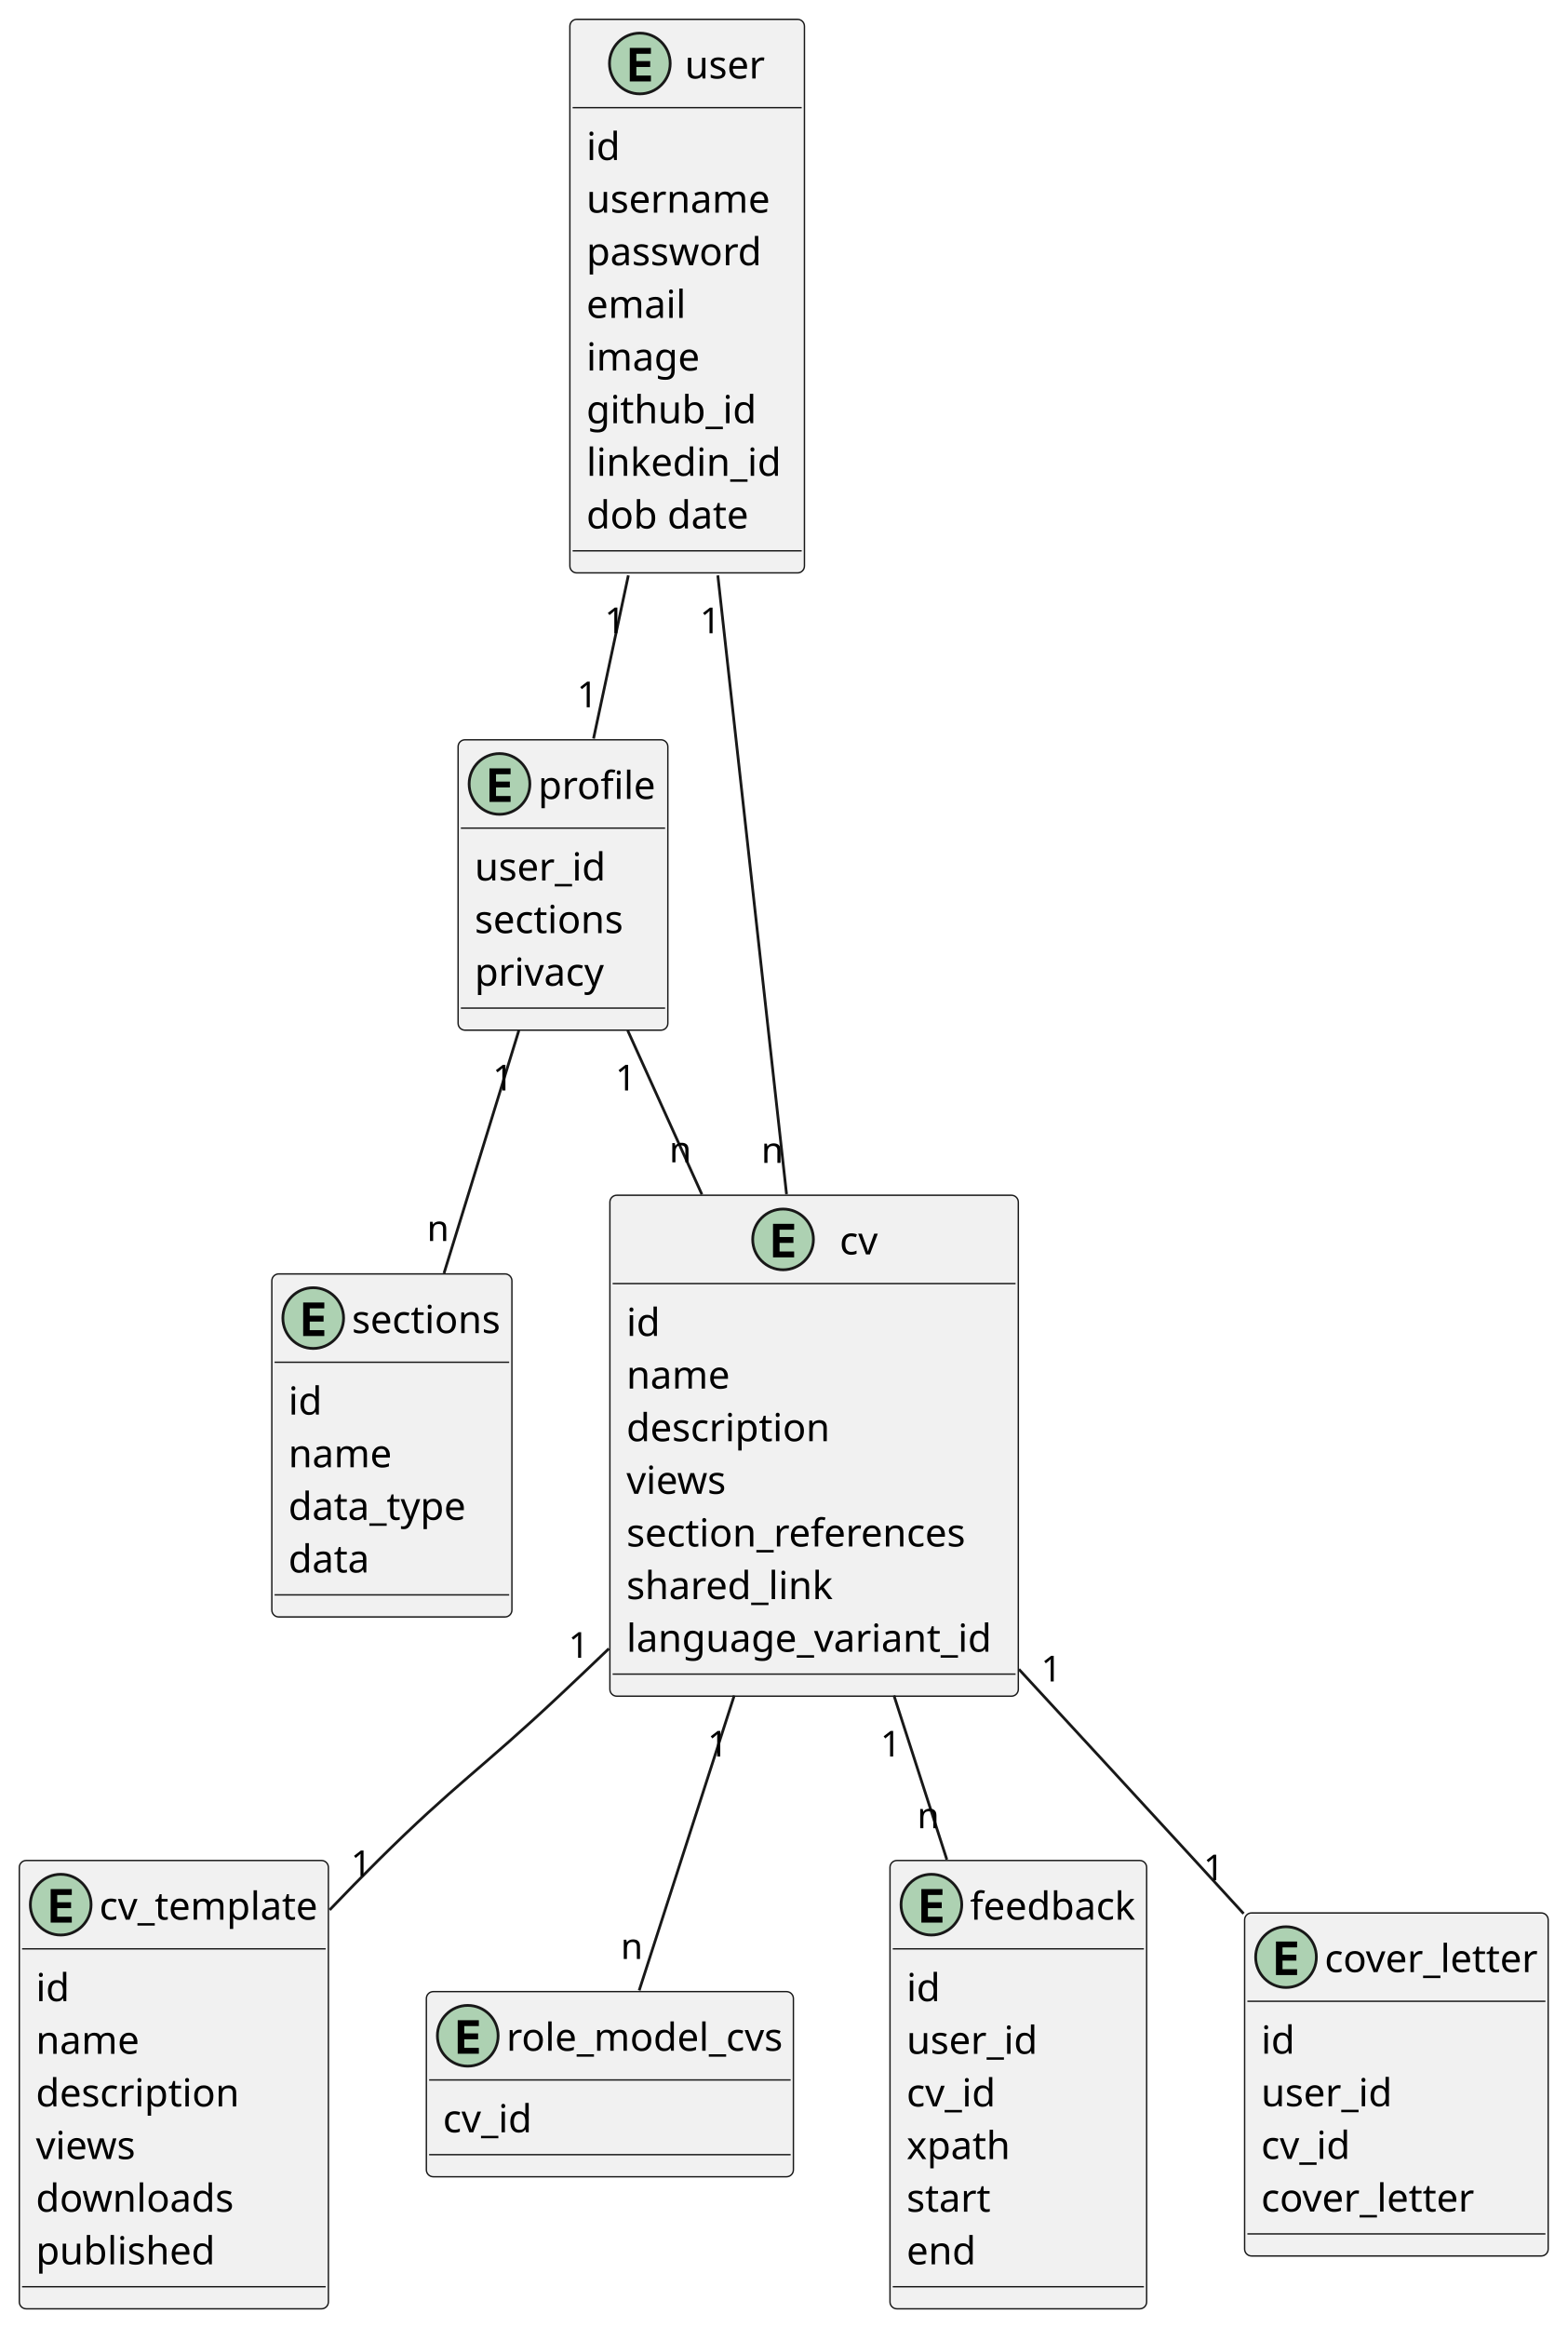
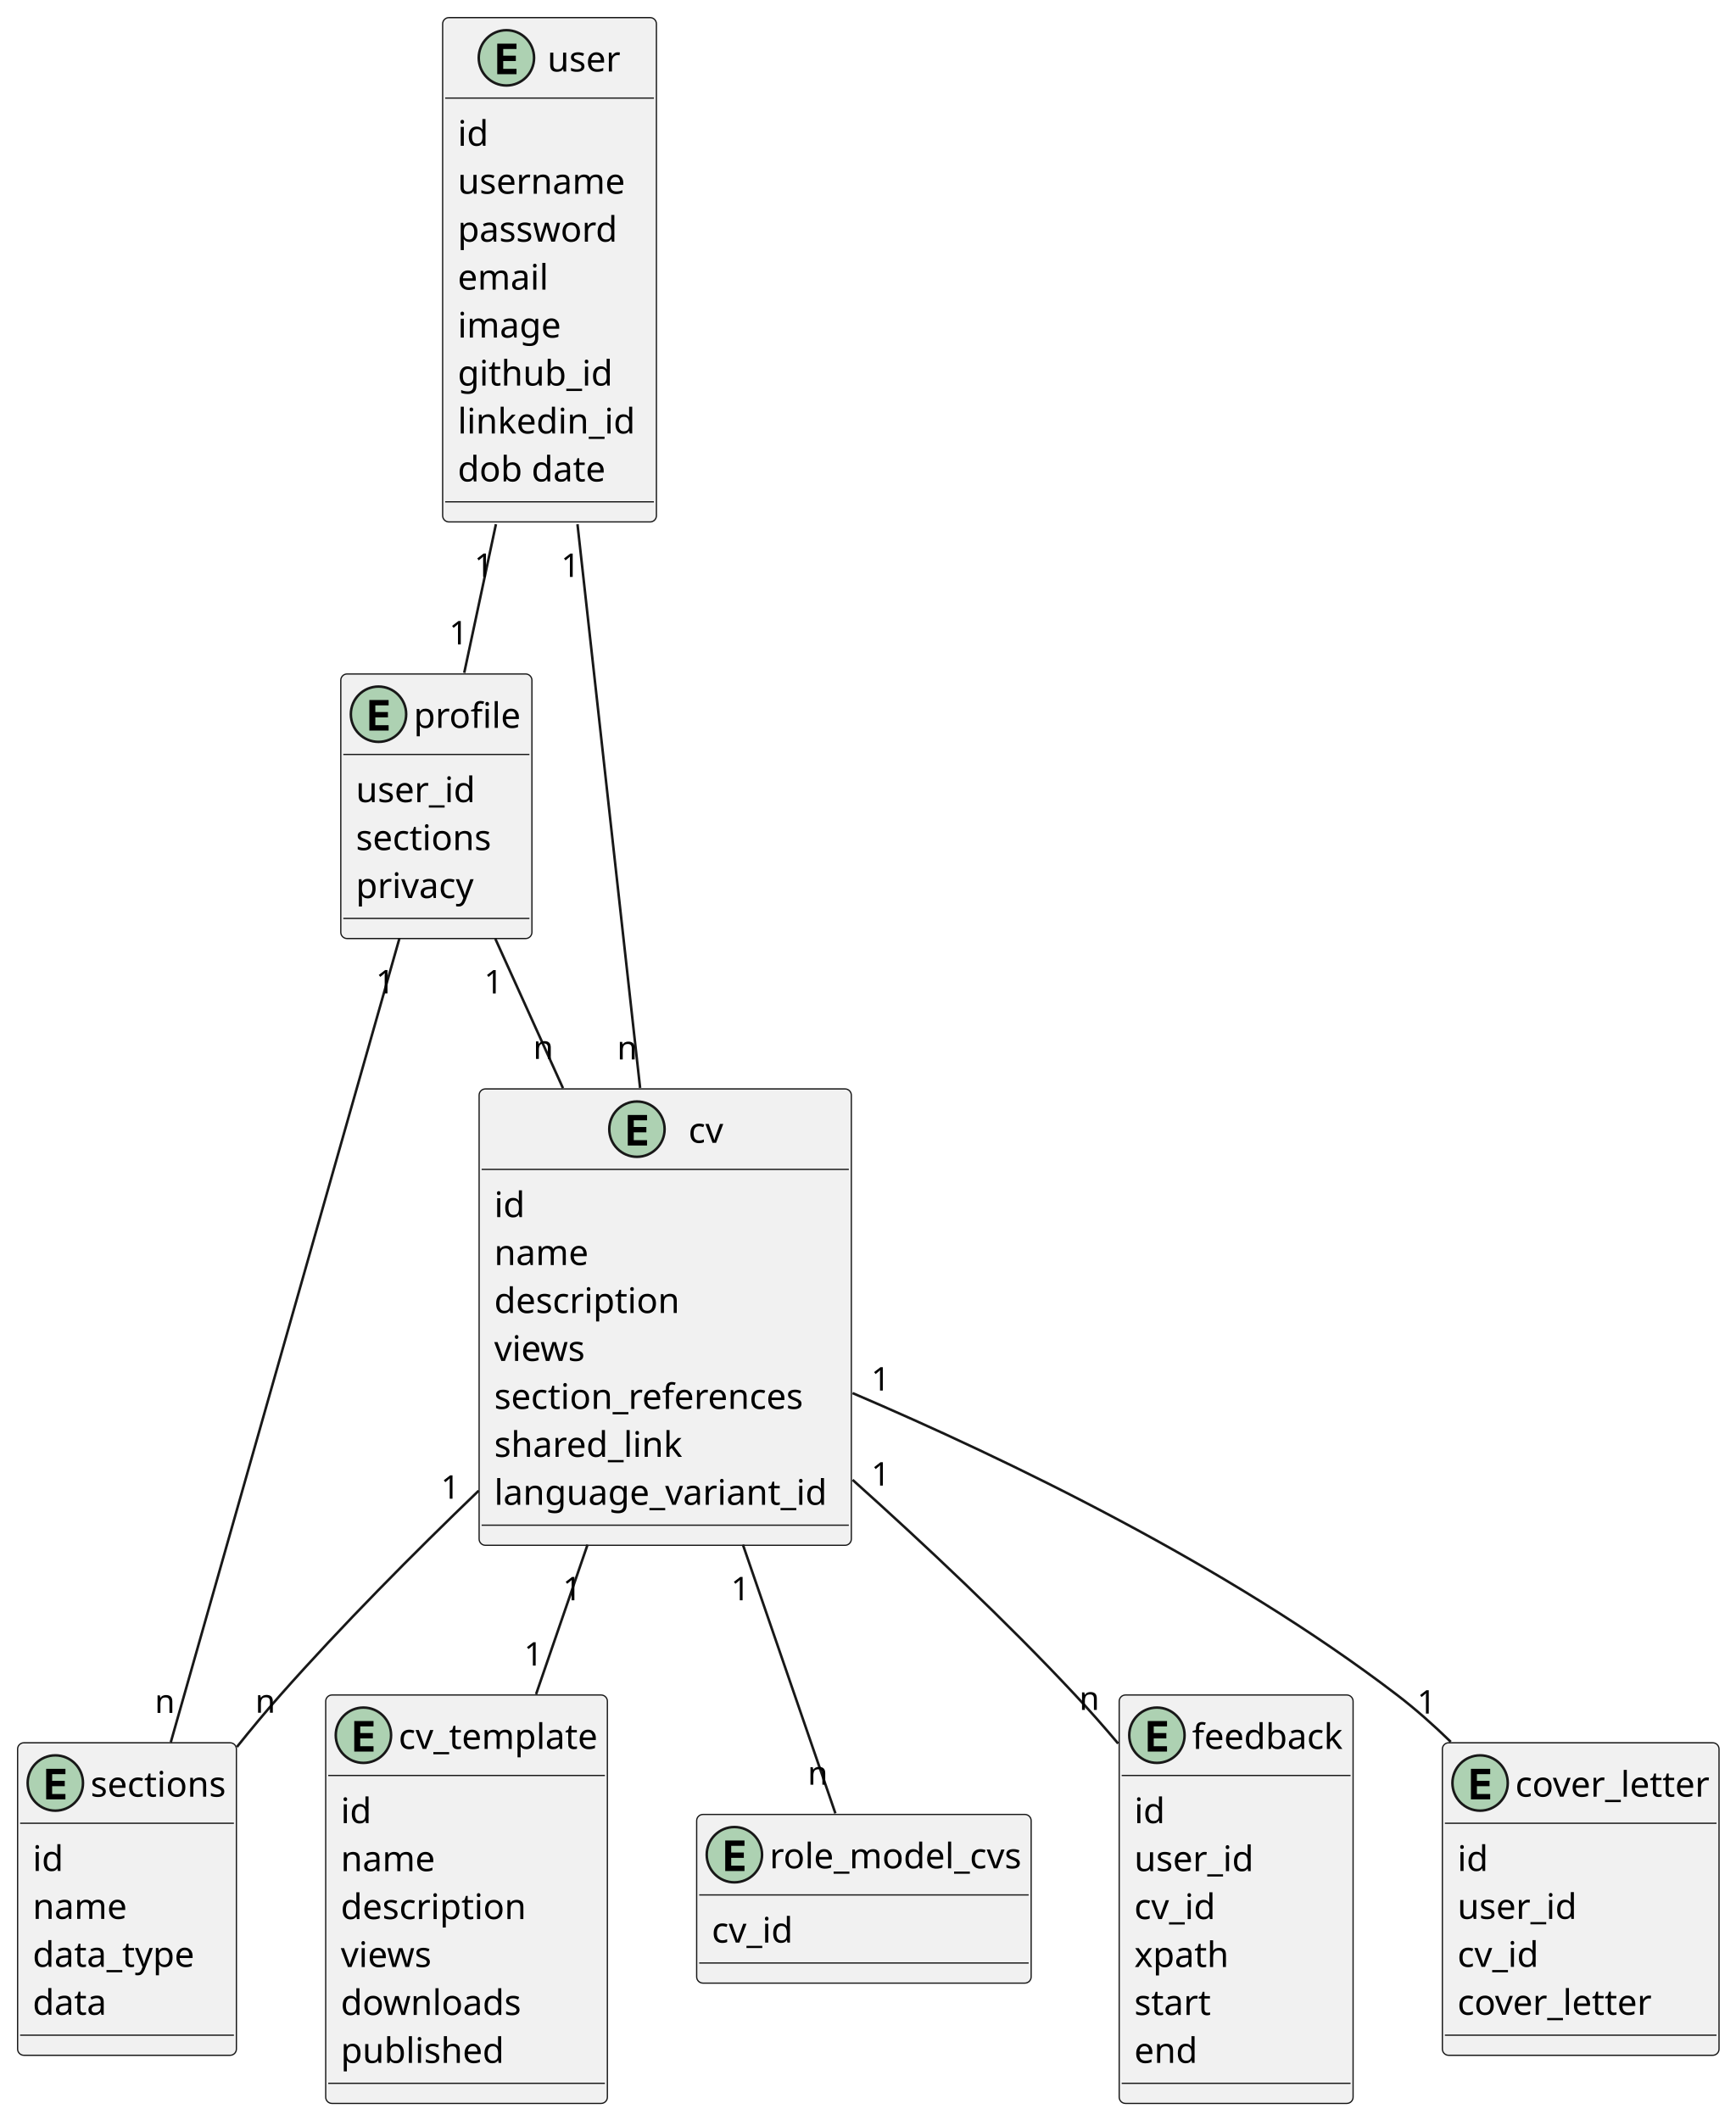
- <svg xmlns="http://www.w3.org/2000/svg" contentStyleType="text/css" height="843px" preserveAspectRatio="none" style="width:568px;height:843px;background:#FFFFFF;" version="1.1" viewBox="0 0 568 843" width="568px" zoomAndPan="magnify">
+ <svg xmlns="http://www.w3.org/2000/svg" contentStyleType="text/css" height="843px" preserveAspectRatio="none" style="width:690px;height:843px;background:#FFFFFF;" version="1.1" viewBox="0 0 690 843" width="690px" zoomAndPan="magnify">
  <defs />
  <g>
    <g id="elem_user">
-       <rect codeLine="2" fill="#F1F1F1" height="200.543" id="user" rx="2.5" ry="2.5" style="stroke:#181818;stroke-width:0.5;" width="85" x="206.5" y="7" />
-       <ellipse cx="231.85" cy="23" fill="#ADD1B2" rx="11" ry="11" style="stroke:#181818;stroke-width:1.0;" />
-       <path d="M228.209,29.5 L228.209,17.359 L235.866,17.359 L235.866,19.484 L230.584,19.484 L230.584,22.141 L235.6,22.141 L235.6,24.266 L230.584,24.266 L230.584,27.375 L235.866,27.375 L235.866,29.5 L228.209,29.5 Z " fill="#000000" />
-       <text fill="#000000" font-family="sans-serif" font-size="14" lengthAdjust="spacing" textLength="30" x="248.15" y="28.432">user</text>
-       <line style="stroke:#181818;stroke-width:0.5;" x1="207.5" x2="290.5" y1="39" y2="39" />
-       <text fill="#000000" font-family="sans-serif" font-size="14" lengthAdjust="spacing" textLength="13" x="212.5" y="57.966">id</text>
-       <text fill="#000000" font-family="sans-serif" font-size="14" lengthAdjust="spacing" textLength="68" x="212.5" y="77.034">username</text>
-       <text fill="#000000" font-family="sans-serif" font-size="14" lengthAdjust="spacing" textLength="65" x="212.5" y="96.102">password</text>
-       <text fill="#000000" font-family="sans-serif" font-size="14" lengthAdjust="spacing" textLength="37" x="212.5" y="115.17">email</text>
-       <text fill="#000000" font-family="sans-serif" font-size="14" lengthAdjust="spacing" textLength="42" x="212.5" y="134.238">image</text>
-       <text fill="#000000" font-family="sans-serif" font-size="14" lengthAdjust="spacing" textLength="64" x="212.5" y="153.305">github_id</text>
-       <text fill="#000000" font-family="sans-serif" font-size="14" lengthAdjust="spacing" textLength="73" x="212.5" y="172.373">linkedin_id</text>
-       <text fill="#000000" font-family="sans-serif" font-size="14" lengthAdjust="spacing" textLength="60" x="212.5" y="191.441">dob date</text>
-       <line style="stroke:#181818;stroke-width:0.5;" x1="207.5" x2="290.5" y1="199.543" y2="199.543" />
+       <rect codeLine="2" fill="#F1F1F1" height="200.543" id="user" rx="2.5" ry="2.5" style="stroke:#181818;stroke-width:0.5;" width="85" x="176" y="7" />
+       <ellipse cx="201.35" cy="23" fill="#ADD1B2" rx="11" ry="11" style="stroke:#181818;stroke-width:1.0;" />
+       <path d="M197.709,29.5 L197.709,17.359 L205.366,17.359 L205.366,19.484 L200.084,19.484 L200.084,22.141 L205.1,22.141 L205.1,24.266 L200.084,24.266 L200.084,27.375 L205.366,27.375 L205.366,29.5 L197.709,29.5 Z " fill="#000000" />
+       <text fill="#000000" font-family="sans-serif" font-size="14" lengthAdjust="spacing" textLength="30" x="217.65" y="28.432">user</text>
+       <line style="stroke:#181818;stroke-width:0.5;" x1="177" x2="260" y1="39" y2="39" />
+       <text fill="#000000" font-family="sans-serif" font-size="14" lengthAdjust="spacing" textLength="13" x="182" y="57.966">id</text>
+       <text fill="#000000" font-family="sans-serif" font-size="14" lengthAdjust="spacing" textLength="68" x="182" y="77.034">username</text>
+       <text fill="#000000" font-family="sans-serif" font-size="14" lengthAdjust="spacing" textLength="65" x="182" y="96.102">password</text>
+       <text fill="#000000" font-family="sans-serif" font-size="14" lengthAdjust="spacing" textLength="37" x="182" y="115.17">email</text>
+       <text fill="#000000" font-family="sans-serif" font-size="14" lengthAdjust="spacing" textLength="42" x="182" y="134.238">image</text>
+       <text fill="#000000" font-family="sans-serif" font-size="14" lengthAdjust="spacing" textLength="64" x="182" y="153.305">github_id</text>
+       <text fill="#000000" font-family="sans-serif" font-size="14" lengthAdjust="spacing" textLength="73" x="182" y="172.373">linkedin_id</text>
+       <text fill="#000000" font-family="sans-serif" font-size="14" lengthAdjust="spacing" textLength="60" x="182" y="191.441">dob date</text>
+       <line style="stroke:#181818;stroke-width:0.5;" x1="177" x2="260" y1="199.543" y2="199.543" />
    </g>
    <g id="elem_cv_template">
-       <rect codeLine="14" fill="#F1F1F1" height="162.407" id="cv_template" rx="2.5" ry="2.5" style="stroke:#181818;stroke-width:0.5;" width="112" x="7" y="674" />
-       <ellipse cx="22" cy="690" fill="#ADD1B2" rx="11" ry="11" style="stroke:#181818;stroke-width:1.0;" />
-       <path d="M18.359,696.5 L18.359,684.359 L26.016,684.359 L26.016,686.484 L20.734,686.484 L20.734,689.141 L25.75,689.141 L25.75,691.266 L20.734,691.266 L20.734,694.375 L26.016,694.375 L26.016,696.5 L18.359,696.5 Z " fill="#000000" />
-       <text fill="#000000" font-family="sans-serif" font-size="14" lengthAdjust="spacing" textLength="80" x="36" y="695.432">cv_template</text>
-       <line style="stroke:#181818;stroke-width:0.5;" x1="8" x2="118" y1="706" y2="706" />
-       <text fill="#000000" font-family="sans-serif" font-size="14" lengthAdjust="spacing" textLength="13" x="13" y="724.966">id</text>
-       <text fill="#000000" font-family="sans-serif" font-size="14" lengthAdjust="spacing" textLength="38" x="13" y="744.034">name</text>
-       <text fill="#000000" font-family="sans-serif" font-size="14" lengthAdjust="spacing" textLength="76" x="13" y="763.102">description</text>
-       <text fill="#000000" font-family="sans-serif" font-size="14" lengthAdjust="spacing" textLength="37" x="13" y="782.17">views</text>
-       <text fill="#000000" font-family="sans-serif" font-size="14" lengthAdjust="spacing" textLength="73" x="13" y="801.238">downloads</text>
-       <text fill="#000000" font-family="sans-serif" font-size="14" lengthAdjust="spacing" textLength="68" x="13" y="820.306">published</text>
-       <line style="stroke:#181818;stroke-width:0.5;" x1="8" x2="118" y1="828.408" y2="828.408" />
+       <rect codeLine="14" fill="#F1F1F1" height="162.407" id="cv_template" rx="2.5" ry="2.5" style="stroke:#181818;stroke-width:0.5;" width="112" x="129.5" y="674" />
+       <ellipse cx="144.5" cy="690" fill="#ADD1B2" rx="11" ry="11" style="stroke:#181818;stroke-width:1.0;" />
+       <path d="M140.859,696.5 L140.859,684.359 L148.516,684.359 L148.516,686.484 L143.234,686.484 L143.234,689.141 L148.25,689.141 L148.25,691.266 L143.234,691.266 L143.234,694.375 L148.516,694.375 L148.516,696.5 L140.859,696.5 Z " fill="#000000" />
+       <text fill="#000000" font-family="sans-serif" font-size="14" lengthAdjust="spacing" textLength="80" x="158.5" y="695.432">cv_template</text>
+       <line style="stroke:#181818;stroke-width:0.5;" x1="130.5" x2="240.5" y1="706" y2="706" />
+       <text fill="#000000" font-family="sans-serif" font-size="14" lengthAdjust="spacing" textLength="13" x="135.5" y="724.966">id</text>
+       <text fill="#000000" font-family="sans-serif" font-size="14" lengthAdjust="spacing" textLength="38" x="135.5" y="744.034">name</text>
+       <text fill="#000000" font-family="sans-serif" font-size="14" lengthAdjust="spacing" textLength="76" x="135.5" y="763.102">description</text>
+       <text fill="#000000" font-family="sans-serif" font-size="14" lengthAdjust="spacing" textLength="37" x="135.5" y="782.17">views</text>
+       <text fill="#000000" font-family="sans-serif" font-size="14" lengthAdjust="spacing" textLength="73" x="135.5" y="801.238">downloads</text>
+       <text fill="#000000" font-family="sans-serif" font-size="14" lengthAdjust="spacing" textLength="68" x="135.5" y="820.306">published</text>
+       <line style="stroke:#181818;stroke-width:0.5;" x1="130.5" x2="240.5" y1="828.408" y2="828.408" />
    </g>
    <g id="elem_profile">
-       <rect codeLine="23" fill="#F1F1F1" height="105.204" id="profile" rx="2.5" ry="2.5" style="stroke:#181818;stroke-width:0.5;" width="76" x="166" y="268" />
-       <ellipse cx="181" cy="284" fill="#ADD1B2" rx="11" ry="11" style="stroke:#181818;stroke-width:1.0;" />
-       <path d="M177.359,290.5 L177.359,278.359 L185.016,278.359 L185.016,280.484 L179.734,280.484 L179.734,283.141 L184.75,283.141 L184.75,285.266 L179.734,285.266 L179.734,288.375 L185.016,288.375 L185.016,290.5 L177.359,290.5 Z " fill="#000000" />
-       <text fill="#000000" font-family="sans-serif" font-size="14" lengthAdjust="spacing" textLength="44" x="195" y="289.432">profile</text>
-       <line style="stroke:#181818;stroke-width:0.5;" x1="167" x2="241" y1="300" y2="300" />
-       <text fill="#000000" font-family="sans-serif" font-size="14" lengthAdjust="spacing" textLength="49" x="172" y="318.966">user_id</text>
-       <text fill="#000000" font-family="sans-serif" font-size="14" lengthAdjust="spacing" textLength="55" x="172" y="338.034">sections</text>
-       <text fill="#000000" font-family="sans-serif" font-size="14" lengthAdjust="spacing" textLength="48" x="172" y="357.102">privacy</text>
-       <line style="stroke:#181818;stroke-width:0.5;" x1="167" x2="241" y1="365.204" y2="365.204" />
+       <rect codeLine="23" fill="#F1F1F1" height="105.204" id="profile" rx="2.5" ry="2.5" style="stroke:#181818;stroke-width:0.5;" width="76" x="135.5" y="268" />
+       <ellipse cx="150.5" cy="284" fill="#ADD1B2" rx="11" ry="11" style="stroke:#181818;stroke-width:1.0;" />
+       <path d="M146.859,290.5 L146.859,278.359 L154.516,278.359 L154.516,280.484 L149.234,280.484 L149.234,283.141 L154.25,283.141 L154.25,285.266 L149.234,285.266 L149.234,288.375 L154.516,288.375 L154.516,290.5 L146.859,290.5 Z " fill="#000000" />
+       <text fill="#000000" font-family="sans-serif" font-size="14" lengthAdjust="spacing" textLength="44" x="164.5" y="289.432">profile</text>
+       <line style="stroke:#181818;stroke-width:0.5;" x1="136.5" x2="210.5" y1="300" y2="300" />
+       <text fill="#000000" font-family="sans-serif" font-size="14" lengthAdjust="spacing" textLength="49" x="141.5" y="318.966">user_id</text>
+       <text fill="#000000" font-family="sans-serif" font-size="14" lengthAdjust="spacing" textLength="55" x="141.5" y="338.034">sections</text>
+       <text fill="#000000" font-family="sans-serif" font-size="14" lengthAdjust="spacing" textLength="48" x="141.5" y="357.102">privacy</text>
+       <line style="stroke:#181818;stroke-width:0.5;" x1="136.5" x2="210.5" y1="365.204" y2="365.204" />
    </g>
    <g id="elem_sections">
-       <rect codeLine="29" fill="#F1F1F1" height="124.272" id="sections" rx="2.5" ry="2.5" style="stroke:#181818;stroke-width:0.5;" width="87" x="98.5" y="461.5" />
-       <ellipse cx="113.5" cy="477.5" fill="#ADD1B2" rx="11" ry="11" style="stroke:#181818;stroke-width:1.0;" />
-       <path d="M109.859,484 L109.859,471.859 L117.516,471.859 L117.516,473.984 L112.234,473.984 L112.234,476.641 L117.25,476.641 L117.25,478.766 L112.234,478.766 L112.234,481.875 L117.516,481.875 L117.516,484 L109.859,484 Z " fill="#000000" />
-       <text fill="#000000" font-family="sans-serif" font-size="14" lengthAdjust="spacing" textLength="55" x="127.5" y="482.932">sections</text>
-       <line style="stroke:#181818;stroke-width:0.5;" x1="99.5" x2="184.5" y1="493.5" y2="493.5" />
-       <text fill="#000000" font-family="sans-serif" font-size="14" lengthAdjust="spacing" textLength="13" x="104.5" y="512.466">id</text>
-       <text fill="#000000" font-family="sans-serif" font-size="14" lengthAdjust="spacing" textLength="38" x="104.5" y="531.534">name</text>
-       <text fill="#000000" font-family="sans-serif" font-size="14" lengthAdjust="spacing" textLength="65" x="104.5" y="550.602">data_type</text>
-       <text fill="#000000" font-family="sans-serif" font-size="14" lengthAdjust="spacing" textLength="30" x="104.5" y="569.67">data</text>
-       <line style="stroke:#181818;stroke-width:0.5;" x1="99.5" x2="184.5" y1="577.772" y2="577.772" />
+       <rect codeLine="29" fill="#F1F1F1" height="124.272" id="sections" rx="2.5" ry="2.5" style="stroke:#181818;stroke-width:0.5;" width="87" x="7" y="693" />
+       <ellipse cx="22" cy="709" fill="#ADD1B2" rx="11" ry="11" style="stroke:#181818;stroke-width:1.0;" />
+       <path d="M18.359,715.5 L18.359,703.359 L26.016,703.359 L26.016,705.484 L20.734,705.484 L20.734,708.141 L25.75,708.141 L25.75,710.266 L20.734,710.266 L20.734,713.375 L26.016,713.375 L26.016,715.5 L18.359,715.5 Z " fill="#000000" />
+       <text fill="#000000" font-family="sans-serif" font-size="14" lengthAdjust="spacing" textLength="55" x="36" y="714.432">sections</text>
+       <line style="stroke:#181818;stroke-width:0.5;" x1="8" x2="93" y1="725" y2="725" />
+       <text fill="#000000" font-family="sans-serif" font-size="14" lengthAdjust="spacing" textLength="13" x="13" y="743.966">id</text>
+       <text fill="#000000" font-family="sans-serif" font-size="14" lengthAdjust="spacing" textLength="38" x="13" y="763.034">name</text>
+       <text fill="#000000" font-family="sans-serif" font-size="14" lengthAdjust="spacing" textLength="65" x="13" y="782.102">data_type</text>
+       <text fill="#000000" font-family="sans-serif" font-size="14" lengthAdjust="spacing" textLength="30" x="13" y="801.17">data</text>
+       <line style="stroke:#181818;stroke-width:0.5;" x1="8" x2="93" y1="809.272" y2="809.272" />
    </g>
    <g id="elem_cv">
-       <rect codeLine="37" fill="#F1F1F1" height="181.475" id="cv" rx="2.5" ry="2.5" style="stroke:#181818;stroke-width:0.5;" width="148" x="221" y="433" />
-       <ellipse cx="283.75" cy="449" fill="#ADD1B2" rx="11" ry="11" style="stroke:#181818;stroke-width:1.0;" />
-       <path d="M280.109,455.5 L280.109,443.359 L287.766,443.359 L287.766,445.484 L282.484,445.484 L282.484,448.141 L287.5,448.141 L287.5,450.266 L282.484,450.266 L282.484,453.375 L287.766,453.375 L287.766,455.5 L280.109,455.5 Z " fill="#000000" />
-       <text fill="#000000" font-family="sans-serif" font-size="14" lengthAdjust="spacing" textLength="14" x="304.25" y="454.432">cv</text>
-       <line style="stroke:#181818;stroke-width:0.5;" x1="222" x2="368" y1="465" y2="465" />
-       <text fill="#000000" font-family="sans-serif" font-size="14" lengthAdjust="spacing" textLength="13" x="227" y="483.966">id</text>
-       <text fill="#000000" font-family="sans-serif" font-size="14" lengthAdjust="spacing" textLength="38" x="227" y="503.034">name</text>
-       <text fill="#000000" font-family="sans-serif" font-size="14" lengthAdjust="spacing" textLength="76" x="227" y="522.102">description</text>
-       <text fill="#000000" font-family="sans-serif" font-size="14" lengthAdjust="spacing" textLength="37" x="227" y="541.17">views</text>
-       <text fill="#000000" font-family="sans-serif" font-size="14" lengthAdjust="spacing" textLength="126" x="227" y="560.238">section_references</text>
-       <text fill="#000000" font-family="sans-serif" font-size="14" lengthAdjust="spacing" textLength="77" x="227" y="579.306">shared_link</text>
-       <text fill="#000000" font-family="sans-serif" font-size="14" lengthAdjust="spacing" textLength="136" x="227" y="598.373">language_variant_id</text>
-       <line style="stroke:#181818;stroke-width:0.5;" x1="222" x2="368" y1="606.475" y2="606.475" />
+       <rect codeLine="37" fill="#F1F1F1" height="181.475" id="cv" rx="2.5" ry="2.5" style="stroke:#181818;stroke-width:0.5;" width="148" x="190.5" y="433" />
+       <ellipse cx="253.25" cy="449" fill="#ADD1B2" rx="11" ry="11" style="stroke:#181818;stroke-width:1.0;" />
+       <path d="M249.609,455.5 L249.609,443.359 L257.266,443.359 L257.266,445.484 L251.984,445.484 L251.984,448.141 L257,448.141 L257,450.266 L251.984,450.266 L251.984,453.375 L257.266,453.375 L257.266,455.5 L249.609,455.5 Z " fill="#000000" />
+       <text fill="#000000" font-family="sans-serif" font-size="14" lengthAdjust="spacing" textLength="14" x="273.75" y="454.432">cv</text>
+       <line style="stroke:#181818;stroke-width:0.5;" x1="191.5" x2="337.5" y1="465" y2="465" />
+       <text fill="#000000" font-family="sans-serif" font-size="14" lengthAdjust="spacing" textLength="13" x="196.5" y="483.966">id</text>
+       <text fill="#000000" font-family="sans-serif" font-size="14" lengthAdjust="spacing" textLength="38" x="196.5" y="503.034">name</text>
+       <text fill="#000000" font-family="sans-serif" font-size="14" lengthAdjust="spacing" textLength="76" x="196.5" y="522.102">description</text>
+       <text fill="#000000" font-family="sans-serif" font-size="14" lengthAdjust="spacing" textLength="37" x="196.5" y="541.17">views</text>
+       <text fill="#000000" font-family="sans-serif" font-size="14" lengthAdjust="spacing" textLength="126" x="196.5" y="560.238">section_references</text>
+       <text fill="#000000" font-family="sans-serif" font-size="14" lengthAdjust="spacing" textLength="77" x="196.5" y="579.306">shared_link</text>
+       <text fill="#000000" font-family="sans-serif" font-size="14" lengthAdjust="spacing" textLength="136" x="196.5" y="598.373">language_variant_id</text>
+       <line style="stroke:#181818;stroke-width:0.5;" x1="191.5" x2="337.5" y1="606.475" y2="606.475" />
    </g>
    <g id="elem_role_model_cvs">
-       <rect codeLine="48" fill="#F1F1F1" height="67.068" id="role_model_cvs" rx="2.5" ry="2.5" style="stroke:#181818;stroke-width:0.5;" width="133" x="154.5" y="721.5" />
-       <ellipse cx="169.5" cy="737.5" fill="#ADD1B2" rx="11" ry="11" style="stroke:#181818;stroke-width:1.0;" />
-       <path d="M165.859,744 L165.859,731.859 L173.516,731.859 L173.516,733.984 L168.234,733.984 L168.234,736.641 L173.25,736.641 L173.25,738.766 L168.234,738.766 L168.234,741.875 L173.516,741.875 L173.516,744 L165.859,744 Z " fill="#000000" />
-       <text fill="#000000" font-family="sans-serif" font-size="14" lengthAdjust="spacing" textLength="101" x="183.5" y="742.932">role_model_cvs</text>
-       <line style="stroke:#181818;stroke-width:0.5;" x1="155.5" x2="286.5" y1="753.5" y2="753.5" />
-       <text fill="#000000" font-family="sans-serif" font-size="14" lengthAdjust="spacing" textLength="33" x="160.5" y="772.466">cv_id</text>
-       <line style="stroke:#181818;stroke-width:0.5;" x1="155.5" x2="286.5" y1="780.568" y2="780.568" />
+       <rect codeLine="48" fill="#F1F1F1" height="67.068" id="role_model_cvs" rx="2.5" ry="2.5" style="stroke:#181818;stroke-width:0.5;" width="133" x="277" y="721.5" />
+       <ellipse cx="292" cy="737.5" fill="#ADD1B2" rx="11" ry="11" style="stroke:#181818;stroke-width:1.0;" />
+       <path d="M288.359,744 L288.359,731.859 L296.016,731.859 L296.016,733.984 L290.734,733.984 L290.734,736.641 L295.75,736.641 L295.75,738.766 L290.734,738.766 L290.734,741.875 L296.016,741.875 L296.016,744 L288.359,744 Z " fill="#000000" />
+       <text fill="#000000" font-family="sans-serif" font-size="14" lengthAdjust="spacing" textLength="101" x="306" y="742.932">role_model_cvs</text>
+       <line style="stroke:#181818;stroke-width:0.5;" x1="278" x2="409" y1="753.5" y2="753.5" />
+       <text fill="#000000" font-family="sans-serif" font-size="14" lengthAdjust="spacing" textLength="33" x="283" y="772.466">cv_id</text>
+       <line style="stroke:#181818;stroke-width:0.5;" x1="278" x2="409" y1="780.568" y2="780.568" />
    </g>
    <g id="elem_feedback">
-       <rect codeLine="53" fill="#F1F1F1" height="162.407" id="feedback" rx="2.5" ry="2.5" style="stroke:#181818;stroke-width:0.5;" width="93" x="322.5" y="674" />
-       <ellipse cx="337.5" cy="690" fill="#ADD1B2" rx="11" ry="11" style="stroke:#181818;stroke-width:1.0;" />
-       <path d="M333.859,696.5 L333.859,684.359 L341.516,684.359 L341.516,686.484 L336.234,686.484 L336.234,689.141 L341.25,689.141 L341.25,691.266 L336.234,691.266 L336.234,694.375 L341.516,694.375 L341.516,696.5 L333.859,696.5 Z " fill="#000000" />
-       <text fill="#000000" font-family="sans-serif" font-size="14" lengthAdjust="spacing" textLength="61" x="351.5" y="695.432">feedback</text>
-       <line style="stroke:#181818;stroke-width:0.5;" x1="323.5" x2="414.5" y1="706" y2="706" />
-       <text fill="#000000" font-family="sans-serif" font-size="14" lengthAdjust="spacing" textLength="13" x="328.5" y="724.966">id</text>
-       <text fill="#000000" font-family="sans-serif" font-size="14" lengthAdjust="spacing" textLength="49" x="328.5" y="744.034">user_id</text>
-       <text fill="#000000" font-family="sans-serif" font-size="14" lengthAdjust="spacing" textLength="33" x="328.5" y="763.102">cv_id</text>
-       <text fill="#000000" font-family="sans-serif" font-size="14" lengthAdjust="spacing" textLength="38" x="328.5" y="782.17">xpath</text>
-       <text fill="#000000" font-family="sans-serif" font-size="14" lengthAdjust="spacing" textLength="31" x="328.5" y="801.238">start</text>
-       <text fill="#000000" font-family="sans-serif" font-size="14" lengthAdjust="spacing" textLength="26" x="328.5" y="820.306">end</text>
-       <line style="stroke:#181818;stroke-width:0.5;" x1="323.5" x2="414.5" y1="828.408" y2="828.408" />
+       <rect codeLine="53" fill="#F1F1F1" height="162.407" id="feedback" rx="2.5" ry="2.5" style="stroke:#181818;stroke-width:0.5;" width="93" x="445" y="674" />
+       <ellipse cx="460" cy="690" fill="#ADD1B2" rx="11" ry="11" style="stroke:#181818;stroke-width:1.0;" />
+       <path d="M456.359,696.5 L456.359,684.359 L464.016,684.359 L464.016,686.484 L458.734,686.484 L458.734,689.141 L463.75,689.141 L463.75,691.266 L458.734,691.266 L458.734,694.375 L464.016,694.375 L464.016,696.5 L456.359,696.5 Z " fill="#000000" />
+       <text fill="#000000" font-family="sans-serif" font-size="14" lengthAdjust="spacing" textLength="61" x="474" y="695.432">feedback</text>
+       <line style="stroke:#181818;stroke-width:0.5;" x1="446" x2="537" y1="706" y2="706" />
+       <text fill="#000000" font-family="sans-serif" font-size="14" lengthAdjust="spacing" textLength="13" x="451" y="724.966">id</text>
+       <text fill="#000000" font-family="sans-serif" font-size="14" lengthAdjust="spacing" textLength="49" x="451" y="744.034">user_id</text>
+       <text fill="#000000" font-family="sans-serif" font-size="14" lengthAdjust="spacing" textLength="33" x="451" y="763.102">cv_id</text>
+       <text fill="#000000" font-family="sans-serif" font-size="14" lengthAdjust="spacing" textLength="38" x="451" y="782.17">xpath</text>
+       <text fill="#000000" font-family="sans-serif" font-size="14" lengthAdjust="spacing" textLength="31" x="451" y="801.238">start</text>
+       <text fill="#000000" font-family="sans-serif" font-size="14" lengthAdjust="spacing" textLength="26" x="451" y="820.306">end</text>
+       <line style="stroke:#181818;stroke-width:0.5;" x1="446" x2="537" y1="828.408" y2="828.408" />
    </g>
    <g id="elem_cover_letter">
-       <rect codeLine="63" fill="#F1F1F1" height="124.272" id="cover_letter" rx="2.5" ry="2.5" style="stroke:#181818;stroke-width:0.5;" width="110" x="451" y="693" />
-       <ellipse cx="466" cy="709" fill="#ADD1B2" rx="11" ry="11" style="stroke:#181818;stroke-width:1.0;" />
-       <path d="M462.359,715.5 L462.359,703.359 L470.016,703.359 L470.016,705.484 L464.734,705.484 L464.734,708.141 L469.75,708.141 L469.75,710.266 L464.734,710.266 L464.734,713.375 L470.016,713.375 L470.016,715.5 L462.359,715.5 Z " fill="#000000" />
-       <text fill="#000000" font-family="sans-serif" font-size="14" lengthAdjust="spacing" textLength="78" x="480" y="714.432">cover_letter</text>
-       <line style="stroke:#181818;stroke-width:0.5;" x1="452" x2="560" y1="725" y2="725" />
-       <text fill="#000000" font-family="sans-serif" font-size="14" lengthAdjust="spacing" textLength="13" x="457" y="743.966">id</text>
-       <text fill="#000000" font-family="sans-serif" font-size="14" lengthAdjust="spacing" textLength="49" x="457" y="763.034">user_id</text>
-       <text fill="#000000" font-family="sans-serif" font-size="14" lengthAdjust="spacing" textLength="33" x="457" y="782.102">cv_id</text>
-       <text fill="#000000" font-family="sans-serif" font-size="14" lengthAdjust="spacing" textLength="78" x="457" y="801.17">cover_letter</text>
-       <line style="stroke:#181818;stroke-width:0.5;" x1="452" x2="560" y1="809.272" y2="809.272" />
+       <rect codeLine="63" fill="#F1F1F1" height="124.272" id="cover_letter" rx="2.5" ry="2.5" style="stroke:#181818;stroke-width:0.5;" width="110" x="573.5" y="693" />
+       <ellipse cx="588.5" cy="709" fill="#ADD1B2" rx="11" ry="11" style="stroke:#181818;stroke-width:1.0;" />
+       <path d="M584.859,715.5 L584.859,703.359 L592.516,703.359 L592.516,705.484 L587.234,705.484 L587.234,708.141 L592.25,708.141 L592.25,710.266 L587.234,710.266 L587.234,713.375 L592.516,713.375 L592.516,715.5 L584.859,715.5 Z " fill="#000000" />
+       <text fill="#000000" font-family="sans-serif" font-size="14" lengthAdjust="spacing" textLength="78" x="602.5" y="714.432">cover_letter</text>
+       <line style="stroke:#181818;stroke-width:0.5;" x1="574.5" x2="682.5" y1="725" y2="725" />
+       <text fill="#000000" font-family="sans-serif" font-size="14" lengthAdjust="spacing" textLength="13" x="579.5" y="743.966">id</text>
+       <text fill="#000000" font-family="sans-serif" font-size="14" lengthAdjust="spacing" textLength="49" x="579.5" y="763.034">user_id</text>
+       <text fill="#000000" font-family="sans-serif" font-size="14" lengthAdjust="spacing" textLength="33" x="579.5" y="782.102">cv_id</text>
+       <text fill="#000000" font-family="sans-serif" font-size="14" lengthAdjust="spacing" textLength="78" x="579.5" y="801.17">cover_letter</text>
+       <line style="stroke:#181818;stroke-width:0.5;" x1="574.5" x2="682.5" y1="809.272" y2="809.272" />
    </g>
    <g id="link_user_profile">
-       <path codeLine="72" d="M227.69,208.44 C223.32,228.89 218.9,249.62 215.08,267.55 " fill="none" id="user-profile" style="stroke:#181818;stroke-width:1.0;" />
-       <text fill="#000000" font-family="sans-serif" font-size="13" lengthAdjust="spacing" textLength="7" x="219.101" y="229.385">1</text>
-       <text fill="#000000" font-family="sans-serif" font-size="13" lengthAdjust="spacing" textLength="7" x="209.099" y="256.223">1</text>
+       <path codeLine="72" d="M197.19,208.44 C192.82,228.89 188.4,249.62 184.58,267.55 " fill="none" id="user-profile" style="stroke:#181818;stroke-width:1.0;" />
+       <text fill="#000000" font-family="sans-serif" font-size="13" lengthAdjust="spacing" textLength="7" x="188.601" y="229.385">1</text>
+       <text fill="#000000" font-family="sans-serif" font-size="13" lengthAdjust="spacing" textLength="7" x="178.599" y="256.223">1</text>
    </g>
    <g id="link_profile_sections">
-       <path codeLine="73" d="M188.03,373.26 C179.75,400.13 169.57,433.13 160.89,461.27 " fill="none" id="profile-sections" style="stroke:#181818;stroke-width:1.0;" />
-       <text fill="#000000" font-family="sans-serif" font-size="13" lengthAdjust="spacing" textLength="7" x="178.535" y="395.038">1</text>
-       <text fill="#000000" font-family="sans-serif" font-size="13" lengthAdjust="spacing" textLength="8" x="154.705" y="449.573">n</text>
+       <path codeLine="73" d="M158.79,373.24 C135.99,453.4 92.23,607.25 67.9,692.81 " fill="none" id="profile-sections" style="stroke:#181818;stroke-width:1.0;" />
+       <text fill="#000000" font-family="sans-serif" font-size="13" lengthAdjust="spacing" textLength="7" x="149.457" y="395.016">1</text>
+       <text fill="#000000" font-family="sans-serif" font-size="13" lengthAdjust="spacing" textLength="8" x="61.533" y="681.118">n</text>
    </g>
    <g id="link_user_cv">
-       <path codeLine="74" d="M260.11,208.45 C267.7,276.77 277.67,366.55 285.01,432.61 " fill="none" id="user-cv" style="stroke:#181818;stroke-width:1.0;" />
-       <text fill="#000000" font-family="sans-serif" font-size="13" lengthAdjust="spacing" textLength="7" x="253.597" y="229.396">1</text>
-       <text fill="#000000" font-family="sans-serif" font-size="13" lengthAdjust="spacing" textLength="8" x="275.851" y="421.286">n</text>
+       <path codeLine="74" d="M229.61,208.45 C237.2,276.77 247.17,366.55 254.51,432.61 " fill="none" id="user-cv" style="stroke:#181818;stroke-width:1.0;" />
+       <text fill="#000000" font-family="sans-serif" font-size="13" lengthAdjust="spacing" textLength="7" x="223.097" y="229.396">1</text>
+       <text fill="#000000" font-family="sans-serif" font-size="13" lengthAdjust="spacing" textLength="8" x="245.351" y="421.286">n</text>
    </g>
    <g id="link_cv_role_model_cvs">
-       <path codeLine="75" d="M266.07,614.22 C253.95,651.81 240.62,693.16 231.62,721.07 " fill="none" id="cv-role_model_cvs" style="stroke:#181818;stroke-width:1.0;" />
-       <text fill="#000000" font-family="sans-serif" font-size="13" lengthAdjust="spacing" textLength="7" x="256.384" y="636.343">1</text>
-       <text fill="#000000" font-family="sans-serif" font-size="13" lengthAdjust="spacing" textLength="8" x="224.923" y="709.676">n</text>
+       <path codeLine="75" d="M295.38,614.22 C308.32,651.81 322.56,693.16 332.16,721.07 " fill="none" id="cv-role_model_cvs" style="stroke:#181818;stroke-width:1.0;" />
+       <text fill="#000000" font-family="sans-serif" font-size="13" lengthAdjust="spacing" textLength="7" x="290.647" y="636.343">1</text>
+       <text fill="#000000" font-family="sans-serif" font-size="13" lengthAdjust="spacing" textLength="8" x="321.14" y="709.676">n</text>
    </g>
    <g id="link_cv_feedback">
-       <path codeLine="76" d="M323.93,614.22 C330.25,633.83 336.91,654.47 343.1,673.68 " fill="none" id="cv-feedback" style="stroke:#181818;stroke-width:1.0;" />
-       <text fill="#000000" font-family="sans-serif" font-size="13" lengthAdjust="spacing" textLength="7" x="319.036" y="636.343">1</text>
-       <text fill="#000000" font-family="sans-serif" font-size="13" lengthAdjust="spacing" textLength="8" x="332.344" y="662.311">n</text>
+       <path codeLine="76" d="M338.99,588.44 C367.6,614.1 399.97,644.54 427.5,674 C433.21,680.11 438.98,686.67 444.59,693.31 " fill="none" id="cv-feedback" style="stroke:#181818;stroke-width:1.0;" />
+       <text fill="#000000" font-family="sans-serif" font-size="13" lengthAdjust="spacing" textLength="7" x="346.423" y="590.727">1</text>
+       <text fill="#000000" font-family="sans-serif" font-size="13" lengthAdjust="spacing" textLength="8" x="429.113" y="679.92">n</text>
    </g>
    <g id="link_cv_cover_letter">
-       <path codeLine="77" d="M369.21,604.72 C389.89,627.12 412.34,651.49 433,674 C438.72,680.23 444.69,686.75 450.63,693.25 " fill="none" id="cv-cover_letter" style="stroke:#181818;stroke-width:1.0;" />
-       <text fill="#000000" font-family="sans-serif" font-size="13" lengthAdjust="spacing" textLength="7" x="377.224" y="609.128">1</text>
-       <text fill="#000000" font-family="sans-serif" font-size="13" lengthAdjust="spacing" textLength="7" x="436.087" y="681.174">1</text>
+       <path codeLine="77" d="M338.97,553.94 C400.43,580.24 488.16,622.51 555.5,674 C562.82,679.6 570.01,685.98 576.85,692.65 " fill="none" id="cv-cover_letter" style="stroke:#181818;stroke-width:1.0;" />
+       <text fill="#000000" font-family="sans-serif" font-size="13" lengthAdjust="spacing" textLength="7" x="346.401" y="552.939">1</text>
+       <text fill="#000000" font-family="sans-serif" font-size="13" lengthAdjust="spacing" textLength="7" x="563.473" y="681.38">1</text>
    </g>
    <g id="link_cv_cv_template">
-       <path codeLine="78" d="M220.64,597.25 C214.7,602.94 208.76,608.58 203,614 C174.12,641.16 165.15,646.09 137,674 C131.22,679.73 125.3,685.79 119.44,691.91 " fill="none" id="cv-cv_template" style="stroke:#181818;stroke-width:1.0;" />
-       <text fill="#000000" font-family="sans-serif" font-size="13" lengthAdjust="spacing" textLength="7" x="205.976" y="600.581">1</text>
-       <text fill="#000000" font-family="sans-serif" font-size="13" lengthAdjust="spacing" textLength="7" x="127.12" y="679.654">1</text>
+       <path codeLine="78" d="M233.62,614.22 C226.87,633.83 219.76,654.47 213.15,673.68 " fill="none" id="cv-cv_template" style="stroke:#181818;stroke-width:1.0;" />
+       <text fill="#000000" font-family="sans-serif" font-size="13" lengthAdjust="spacing" textLength="7" x="223.773" y="636.343">1</text>
+       <text fill="#000000" font-family="sans-serif" font-size="13" lengthAdjust="spacing" textLength="7" x="208.376" y="662.311">1</text>
    </g>
    <g id="link_profile_cv">
-       <path codeLine="80" d="M227.43,373.26 C235.65,391.41 245.13,412.35 254.34,432.7 " fill="none" id="profile-cv" style="stroke:#181818;stroke-width:1.0;" />
-       <text fill="#000000" font-family="sans-serif" font-size="13" lengthAdjust="spacing" textLength="7" x="222.983" y="395.038">1</text>
-       <text fill="#000000" font-family="sans-serif" font-size="13" lengthAdjust="spacing" textLength="8" x="242.502" y="421.073">n</text>
+       <path codeLine="80" d="M196.93,373.26 C205.15,391.41 214.63,412.35 223.84,432.7 " fill="none" id="profile-cv" style="stroke:#181818;stroke-width:1.0;" />
+       <text fill="#000000" font-family="sans-serif" font-size="13" lengthAdjust="spacing" textLength="7" x="192.483" y="395.038">1</text>
+       <text fill="#000000" font-family="sans-serif" font-size="13" lengthAdjust="spacing" textLength="8" x="212.002" y="421.073">n</text>
+     </g>
+     <g id="link_cv_sections">
+       <path codeLine="82" d="M190.32,592.77 C164.55,617.57 135.98,646.32 111.5,674 C105.71,680.54 99.86,687.58 94.19,694.67 " fill="none" id="cv-sections" style="stroke:#181818;stroke-width:1.0;" />
+       <text fill="#000000" font-family="sans-serif" font-size="13" lengthAdjust="spacing" textLength="7" x="175.309" y="595.946">1</text>
+       <text fill="#000000" font-family="sans-serif" font-size="13" lengthAdjust="spacing" textLength="8" x="101.493" y="681.061">n</text>
    </g>
  </g>
</svg>
